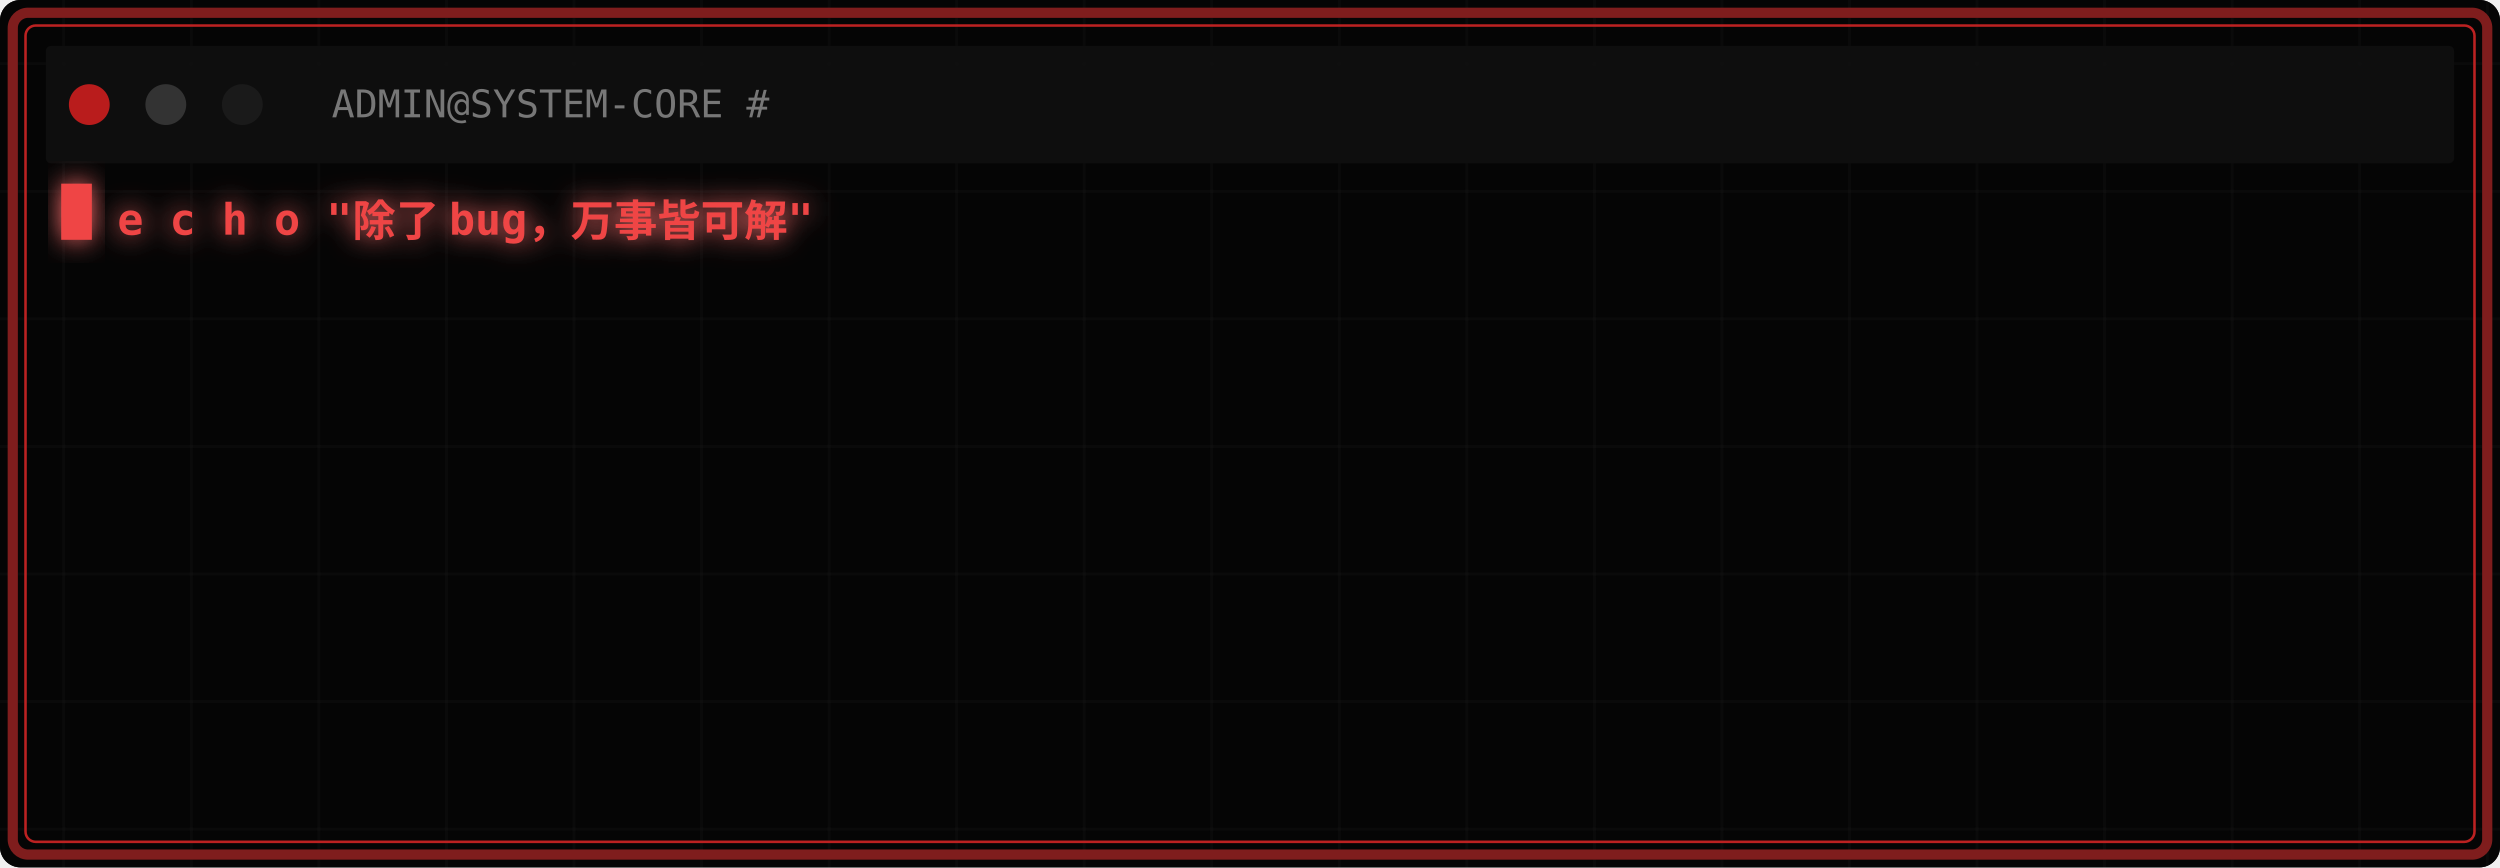
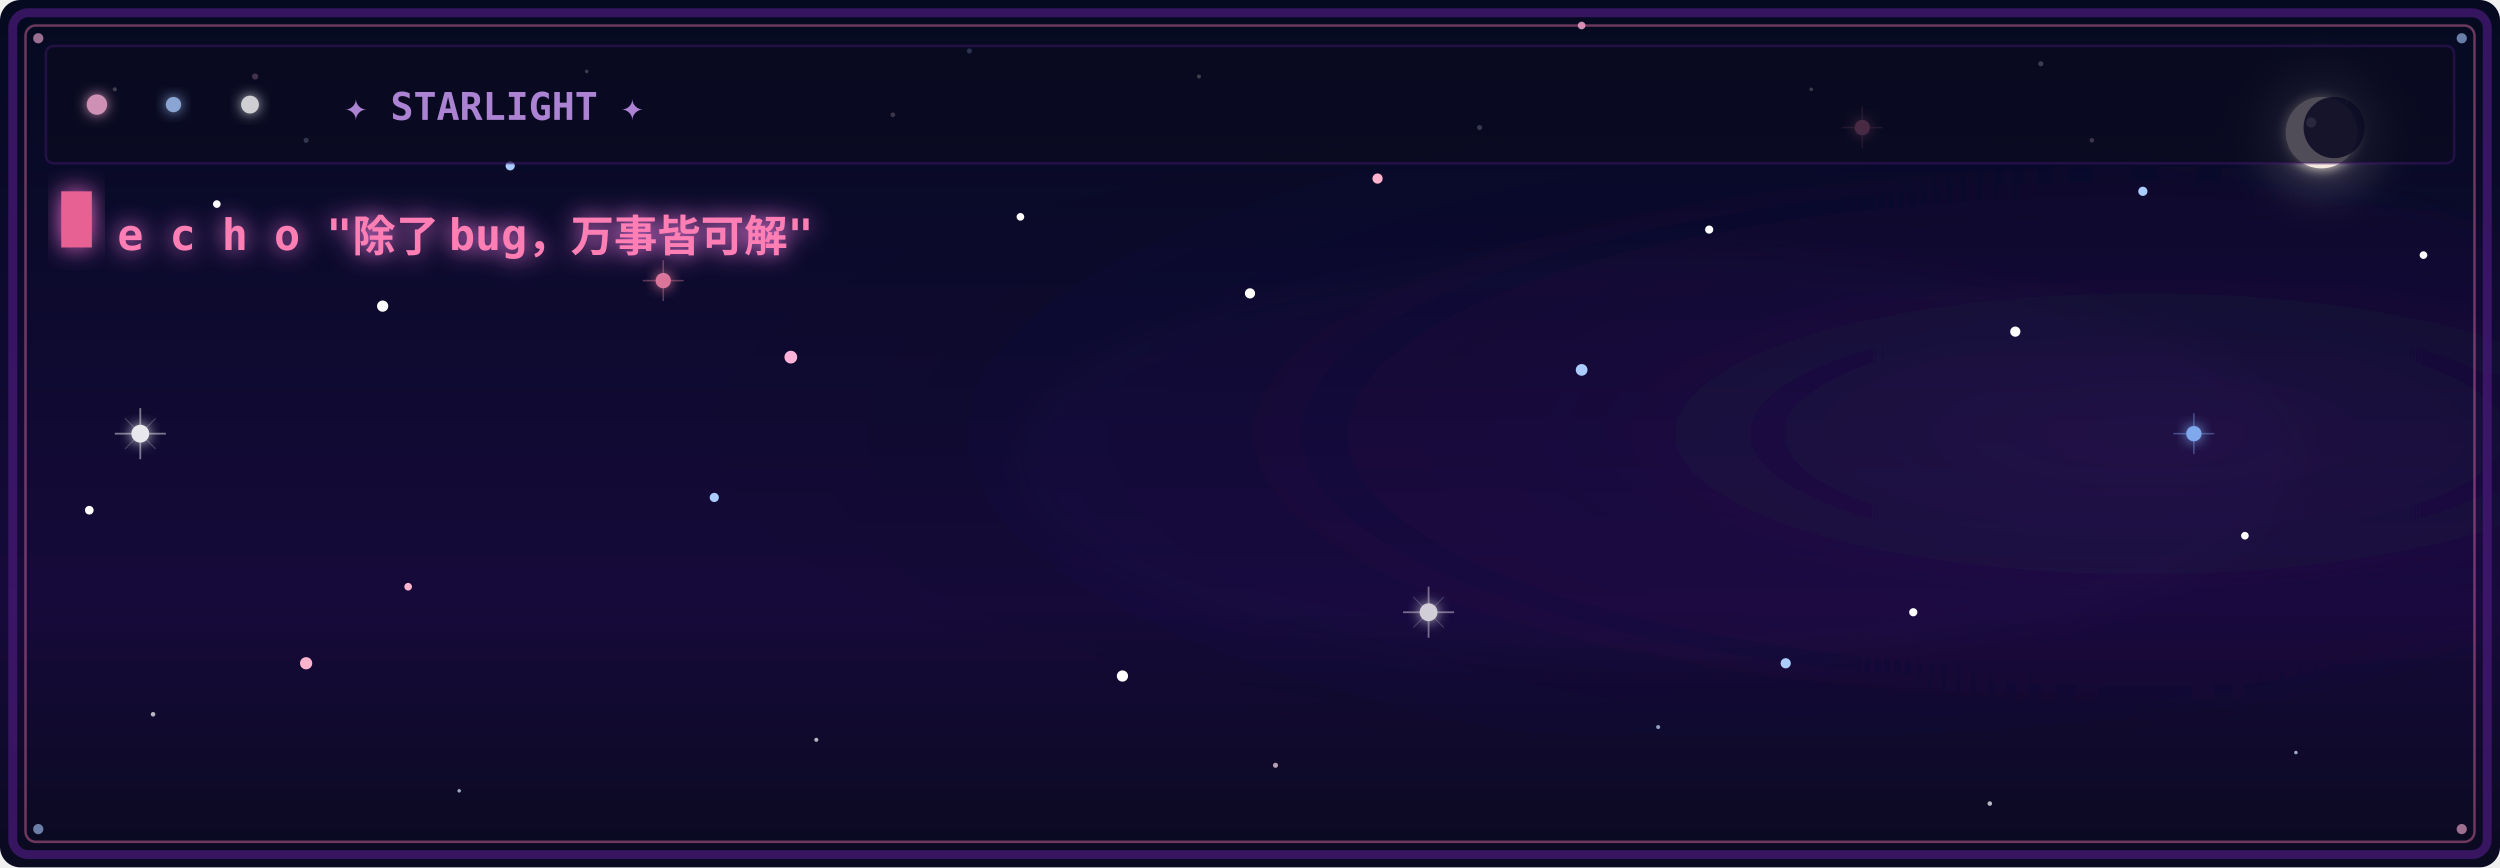
<svg xmlns="http://www.w3.org/2000/svg" width="980" height="340">
  <defs>
-     <filter id="redGlow" x="-40%" y="-40%" width="180%" height="180%">
-       <feGaussianBlur stdDeviation="5" result="blurRed" />
-       <feColorMatrix in="blurRed" type="matrix" values="1 0 0 0 0.8                 0 1 0 0 0.1                 0 0 1 0 0.1                 0 0 0 1 0" />
+     <linearGradient id="skyGrad" x1="0" y1="0" x2="0" y2="1">
+       <stop offset="0%" stop-color="#050a20" />
+       <stop offset="35%" stop-color="#0d0a2e" />
+       <stop offset="70%" stop-color="#160a3a" />
+       <stop offset="100%" stop-color="#0a0a20" />
+     </linearGradient>
+     <radialGradient id="galaxyGrad" cx="0.7" cy="0.5" r="0.8">
+       <stop offset="0%" stop-color="#6a3a9a" stop-opacity="0.15" />
+       <stop offset="40%" stop-color="#3a1a6a" stop-opacity="0.08" />
+       <stop offset="100%" stop-color="#0a0a20" stop-opacity="0" />
+     </radialGradient>
+     <filter id="pinkGlow" x="-40%" y="-40%" width="180%" height="180%">
+       <feGaussianBlur stdDeviation="4.5" result="blur" />
+       <feColorMatrix in="blur" type="matrix" values="1 0 0 0 0.5                 0 0.6 0 0 0.1                 0 0 1 0 0.4                 0 0 0 1 0" />
      <feMerge>
        <feMergeNode />
        <feMergeNode in="SourceGraphic" />
      </feMerge>
    </filter>
-     <pattern id="darkMetal" width="50" height="50" patternUnits="userSpaceOnUse">
-       <rect width="50" height="50" fill="#050505" />
-       <line x1="0" y1="25" x2="50" y2="25" stroke="#181818" stroke-width="1" opacity="0.35" />
-       <line x1="25" y1="0" x2="25" y2="50" stroke="#181818" stroke-width="1" opacity="0.35" />
-     </pattern>
+     <filter id="starGlow" x="-60%" y="-60%" width="220%" height="220%">
+       <feGaussianBlur stdDeviation="2.5" result="blur" />
+       <feMerge>
+         <feMergeNode />
+         <feMergeNode in="SourceGraphic" />
+       </feMerge>
+     </filter>
+     <filter id="softGlow" x="-40%" y="-40%" width="180%" height="180%">
+       <feGaussianBlur stdDeviation="6" />
+     </filter>
+     <g id="bigStar">
+       <circle cx="0" cy="0" r="3.5" fill="#ffffff" filter="url(#starGlow)" />
+       <line x1="-10" y1="0" x2="10" y2="0" stroke="#ffffff" stroke-width="0.7" opacity="0.5" />
+       <line x1="0" y1="-10" x2="0" y2="10" stroke="#ffffff" stroke-width="0.7" opacity="0.5" />
+       <line x1="-6" y1="-6" x2="6" y2="6" stroke="#ffffff" stroke-width="0.4" opacity="0.25" />
+       <line x1="-6" y1="6" x2="6" y2="-6" stroke="#ffffff" stroke-width="0.4" opacity="0.25" />
+     </g>
+     <g id="bigStarPink">
+       <circle cx="0" cy="0" r="3" fill="#ff8aae" filter="url(#starGlow)" />
+       <line x1="-8" y1="0" x2="8" y2="0" stroke="#ff8aae" stroke-width="0.6" opacity="0.4" />
+       <line x1="0" y1="-8" x2="0" y2="8" stroke="#ff8aae" stroke-width="0.6" opacity="0.4" />
+     </g>
+     <g id="bigStarBlue">
+       <circle cx="0" cy="0" r="3" fill="#8ab8ff" filter="url(#starGlow)" />
+       <line x1="-8" y1="0" x2="8" y2="0" stroke="#8ab8ff" stroke-width="0.6" opacity="0.4" />
+       <line x1="0" y1="-8" x2="0" y2="8" stroke="#8ab8ff" stroke-width="0.6" opacity="0.4" />
+     </g>
  </defs>
-   <rect width="980" height="340" rx="8" fill="#020202" />
-   <rect width="980" height="340" rx="8" fill="url(#darkMetal)" opacity="0.9" />
-   <rect x="5" y="5" width="970" height="330" rx="6" stroke="#7f1d1d" stroke-width="4" fill="none" />
-   <rect x="10" y="10" width="960" height="320" rx="4" stroke="#dc2626" stroke-width="1" fill="none" opacity="0.85" />
-   <rect x="18" y="18" width="944" height="46" rx="2" fill="#0f0f0f" opacity="0.95" />
-   <circle cx="35" cy="41" r="8" fill="#b91c1c" />
-   <circle cx="65" cy="41" r="8" fill="#333333" />
-   <circle cx="95" cy="41" r="8" fill="#1a1a1a" />
-   <text x="130" y="46" fill="#777777" font-size="15" font-family="Consolas,Menlo,monospace">ADMIN@SYSTEM-CORE # </text>
-   <rect x="24" y="72" width="12" height="22" fill="#ef4444" filter="url(#redGlow)">
-     <animate attributeName="opacity" values="1;0;1" dur="0.4s" repeatCount="indefinite" />
+   <rect width="980" height="340" rx="8" fill="url(#skyGrad)" />
+   <ellipse cx="680" cy="170" rx="400" ry="120" fill="url(#galaxyGrad)" filter="url(#softGlow)" />
+   <ellipse cx="650" cy="180" rx="250" ry="80" fill="#4a2a7a" opacity="0.06" filter="url(#softGlow)" />
+   <g opacity="0.7">
+     <circle cx="45" cy="35" r="0.8" fill="#ffffff">
+       <animate attributeName="opacity" values="0.7;0.15;0.7" dur="4.2s" begin="0s" repeatCount="indefinite" />
+     </circle>
+     <circle cx="120" cy="55" r="1" fill="#ccddff">
+       <animate attributeName="opacity" values="0.6;0.1;0.6" dur="3.8s" begin="1.2s" repeatCount="indefinite" />
+     </circle>
+     <circle cx="230" cy="28" r="0.7" fill="#ffffff">
+       <animate attributeName="opacity" values="0.7;0.2;0.7" dur="5s" begin="0.5s" repeatCount="indefinite" />
+     </circle>
+     <circle cx="350" cy="45" r="0.9" fill="#ffddee">
+       <animate attributeName="opacity" values="0.6;0.1;0.6" dur="4.5s" begin="2s" repeatCount="indefinite" />
+     </circle>
+     <circle cx="470" cy="30" r="0.8" fill="#ffffff">
+       <animate attributeName="opacity" values="0.7;0.2;0.7" dur="3.5s" begin="0.8s" repeatCount="indefinite" />
+     </circle>
+     <circle cx="580" cy="50" r="1" fill="#ddeeff">
+       <animate attributeName="opacity" values="0.6;0.15;0.6" dur="4.8s" begin="1.5s" repeatCount="indefinite" />
+     </circle>
+     <circle cx="710" cy="35" r="0.7" fill="#ffffff">
+       <animate attributeName="opacity" values="0.7;0.1;0.7" dur="3.9s" begin="0.3s" repeatCount="indefinite" />
+     </circle>
+     <circle cx="820" cy="55" r="0.9" fill="#ffddee">
+       <animate attributeName="opacity" values="0.6;0.2;0.6" dur="4.1s" begin="1.8s" repeatCount="indefinite" />
+     </circle>
+     <circle cx="920" cy="40" r="0.8" fill="#ccddff">
+       <animate attributeName="opacity" values="0.7;0.15;0.7" dur="4.6s" begin="0.6s" repeatCount="indefinite" />
+     </circle>
+     <circle cx="60" cy="280" r="0.9" fill="#ffffff">
+       <animate attributeName="opacity" values="0.6;0.1;0.6" dur="3.7s" begin="2.2s" repeatCount="indefinite" />
+     </circle>
+     <circle cx="180" cy="310" r="0.7" fill="#ddeeff">
+       <animate attributeName="opacity" values="0.7;0.2;0.7" dur="4.3s" begin="0.9s" repeatCount="indefinite" />
+     </circle>
+     <circle cx="320" cy="290" r="0.8" fill="#ffffff">
+       <animate attributeName="opacity" values="0.6;0.15;0.6" dur="5.2s" begin="1.3s" repeatCount="indefinite" />
+     </circle>
+     <circle cx="500" cy="300" r="1" fill="#ffddee">
+       <animate attributeName="opacity" values="0.7;0.1;0.7" dur="3.4s" begin="0.4s" repeatCount="indefinite" />
+     </circle>
+     <circle cx="650" cy="285" r="0.8" fill="#ccddff">
+       <animate attributeName="opacity" values="0.6;0.2;0.6" dur="4.7s" begin="1.6s" repeatCount="indefinite" />
+     </circle>
+     <circle cx="780" cy="315" r="0.9" fill="#ffffff">
+       <animate attributeName="opacity" values="0.7;0.15;0.7" dur="3.9s" begin="0.7s" repeatCount="indefinite" />
+     </circle>
+     <circle cx="900" cy="295" r="0.7" fill="#ddeeff">
+       <animate attributeName="opacity" values="0.6;0.1;0.6" dur="4.4s" begin="2s" repeatCount="indefinite" />
+     </circle>
+   </g>
+   <g>
+     <circle cx="85" cy="80" r="1.5" fill="#ffffff">
+       <animate attributeName="opacity" values="1;0.2;1" dur="2.8s" begin="0s" repeatCount="indefinite" />
+     </circle>
+     <circle cx="200" cy="65" r="1.8" fill="#aaccff">
+       <animate attributeName="opacity" values="1;0.15;1" dur="3.2s" begin="1s" repeatCount="indefinite" />
+     </circle>
+     <circle cx="400" cy="85" r="1.5" fill="#ffffff">
+       <animate attributeName="opacity" values="0.9;0.2;0.9" dur="2.5s" begin="0.6s" repeatCount="indefinite" />
+     </circle>
+     <circle cx="540" cy="70" r="2" fill="#ffb3cc">
+       <animate attributeName="opacity" values="0.9;0.1;0.9" dur="3.5s" begin="1.8s" repeatCount="indefinite" />
+     </circle>
+     <circle cx="670" cy="90" r="1.6" fill="#ffffff">
+       <animate attributeName="opacity" values="1;0.2;1" dur="2.6s" begin="0.3s" repeatCount="indefinite" />
+     </circle>
+     <circle cx="840" cy="75" r="1.8" fill="#aaccff">
+       <animate attributeName="opacity" values="0.9;0.15;0.9" dur="3s" begin="1.2s" repeatCount="indefinite" />
+     </circle>
+     <circle cx="950" cy="100" r="1.5" fill="#ffffff">
+       <animate attributeName="opacity" values="1;0.2;1" dur="2.9s" begin="0.9s" repeatCount="indefinite" />
+     </circle>
+     <circle cx="35" cy="200" r="1.7" fill="#ffffff">
+       <animate attributeName="opacity" values="0.9;0.1;0.9" dur="3.1s" begin="1.5s" repeatCount="indefinite" />
+     </circle>
+     <circle cx="160" cy="230" r="1.5" fill="#ffb3cc">
+       <animate attributeName="opacity" values="1;0.2;1" dur="2.7s" begin="0.4s" repeatCount="indefinite" />
+     </circle>
+     <circle cx="280" cy="195" r="1.8" fill="#aaccff">
+       <animate attributeName="opacity" values="0.9;0.15;0.9" dur="3.3s" begin="1.9s" repeatCount="indefinite" />
+     </circle>
+     <circle cx="750" cy="240" r="1.6" fill="#ffffff">
+       <animate attributeName="opacity" values="1;0.2;1" dur="2.4s" begin="0.7s" repeatCount="indefinite" />
+     </circle>
+     <circle cx="880" cy="210" r="1.5" fill="#ffffff">
+       <animate attributeName="opacity" values="0.9;0.1;0.9" dur="3.6s" begin="1.1s" repeatCount="indefinite" />
+     </circle>
+   </g>
+   <g>
+     <circle cx="150" cy="120" r="2.2" fill="#ffffff">
+       <animate attributeName="opacity" values="1;0.1;1" dur="1.8s" begin="0s" repeatCount="indefinite" />
+     </circle>
+     <circle cx="310" cy="140" r="2.5" fill="#ffb3d9">
+       <animate attributeName="opacity" values="1;0.15;1" dur="2s" begin="0.8s" repeatCount="indefinite" />
+     </circle>
+     <circle cx="490" cy="115" r="2" fill="#ffffff">
+       <animate attributeName="opacity" values="0.9;0.1;0.9" dur="1.6s" begin="0.4s" repeatCount="indefinite" />
+     </circle>
+     <circle cx="620" cy="145" r="2.3" fill="#aaccff">
+       <animate attributeName="opacity" values="1;0.2;1" dur="2.2s" begin="1.3s" repeatCount="indefinite" />
+     </circle>
+     <circle cx="790" cy="130" r="2" fill="#ffffff">
+       <animate attributeName="opacity" values="0.9;0.1;0.9" dur="1.7s" begin="0.6s" repeatCount="indefinite" />
+     </circle>
+     <circle cx="120" cy="260" r="2.4" fill="#ffb3cc">
+       <animate attributeName="opacity" values="1;0.15;1" dur="1.9s" begin="1.1s" repeatCount="indefinite" />
+     </circle>
+     <circle cx="440" cy="265" r="2.2" fill="#ffffff">
+       <animate attributeName="opacity" values="0.9;0.1;0.9" dur="2.1s" begin="0.2s" repeatCount="indefinite" />
+     </circle>
+     <circle cx="700" cy="260" r="2" fill="#aaccff">
+       <animate attributeName="opacity" values="1;0.2;1" dur="1.5s" begin="0.9s" repeatCount="indefinite" />
+     </circle>
+   </g>
+   <use href="#bigStar" x="55" y="170" opacity="0.9">
+     <animate attributeName="opacity" values="0.9;0.3;0.9" dur="2.5s" begin="0s" repeatCount="indefinite" />
+   </use>
+   <use href="#bigStarPink" x="260" y="110" opacity="0.85">
+     <animate attributeName="opacity" values="0.85;0.2;0.85" dur="2.8s" begin="1s" repeatCount="indefinite" />
+   </use>
+   <use href="#bigStarBlue" x="860" y="170" opacity="0.9">
+     <animate attributeName="opacity" values="0.9;0.25;0.9" dur="2.2s" begin="0.5s" repeatCount="indefinite" />
+   </use>
+   <use href="#bigStar" x="560" y="240" opacity="0.8">
+     <animate attributeName="opacity" values="0.8;0.2;0.8" dur="3s" begin="1.5s" repeatCount="indefinite" />
+   </use>
+   <use href="#bigStarPink" x="730" y="50" opacity="0.85">
+     <animate attributeName="opacity" values="0.85;0.3;0.85" dur="2.6s" begin="0.7s" repeatCount="indefinite" />
+   </use>
+   <g transform="translate(910, 52)">
+     <circle cx="0" cy="0" r="28" fill="#ffeedd" opacity="0.08" filter="url(#softGlow)" />
+     <circle cx="0" cy="0" r="18" fill="#ffeedd" opacity="0.15" filter="url(#softGlow)" />
+     <circle cx="0" cy="0" r="14" fill="#fff5e6" filter="url(#starGlow)" opacity="0.95" />
+     <circle cx="5" cy="-2" r="12" fill="#0d0a2e" opacity="0.85" />
+     <circle cx="-4" cy="-4" r="2" fill="#ffffff" opacity="0.3" />
+   </g>
+   <g>
+     <circle cx="100" cy="30" r="1.2" fill="#ffb3d9" opacity="0.8">
+       <animate attributeName="cy" values="30;340" dur="6s" begin="0s" repeatCount="indefinite" />
+       <animate attributeName="cx" values="100;110;95;105;100" dur="6s" begin="0s" repeatCount="indefinite" />
+       <animate attributeName="opacity" values="0.8;0" dur="6s" begin="0s" repeatCount="indefinite" />
+     </circle>
+     <circle cx="380" cy="20" r="1" fill="#aaccff" opacity="0.7">
+       <animate attributeName="cy" values="20;340" dur="7s" begin="1s" repeatCount="indefinite" />
+       <animate attributeName="cx" values="380;390;375;385;380" dur="7s" begin="1s" repeatCount="indefinite" />
+       <animate attributeName="opacity" values="0.7;0" dur="7s" begin="1s" repeatCount="indefinite" />
+     </circle>
+     <circle cx="620" cy="10" r="1.5" fill="#ffb3d9" opacity="0.8">
+       <animate attributeName="cy" values="10;340" dur="5.5s" begin="0.5s" repeatCount="indefinite" />
+       <animate attributeName="cx" values="620;630;615;625;620" dur="5.5s" begin="0.5s" repeatCount="indefinite" />
+       <animate attributeName="opacity" values="0.8;0" dur="5.5s" begin="0.5s" repeatCount="indefinite" />
+     </circle>
+     <circle cx="800" cy="25" r="1" fill="#ffffff" opacity="0.7">
+       <animate attributeName="cy" values="25;340" dur="6.5s" begin="1.5s" repeatCount="indefinite" />
+       <animate attributeName="cx" values="800;810;795;805;800" dur="6.5s" begin="1.5s" repeatCount="indefinite" />
+       <animate attributeName="opacity" values="0.7;0" dur="6.5s" begin="1.5s" repeatCount="indefinite" />
+     </circle>
+   </g>
+   <rect x="5" y="5" width="970" height="330" rx="6" stroke="#4a1a7a" stroke-width="3.5" fill="none" opacity="0.7" />
+   <rect x="10" y="10" width="960" height="320" rx="4" stroke="#ff7eb3" stroke-width="1" fill="none" opacity="0.4" />
+   <g opacity="0.6">
+     <circle cx="15" cy="15" r="2" fill="#ffb3d9">
+       <animate attributeName="opacity" values="0.6;0.1;0.6" dur="1.5s" repeatCount="indefinite" />
+     </circle>
+     <circle cx="965" cy="15" r="2" fill="#aaccff">
+       <animate attributeName="opacity" values="0.6;0.1;0.6" dur="1.8s" repeatCount="indefinite" />
+     </circle>
+     <circle cx="15" cy="325" r="2" fill="#aaccff">
+       <animate attributeName="opacity" values="0.6;0.1;0.6" dur="1.6s" repeatCount="indefinite" />
+     </circle>
+     <circle cx="965" cy="325" r="2" fill="#ffb3d9">
+       <animate attributeName="opacity" values="0.6;0.1;0.6" dur="1.9s" repeatCount="indefinite" />
+     </circle>
+   </g>
+   <rect x="18" y="18" width="944" height="46" rx="3" fill="#0a0a20" opacity="0.7" />
+   <rect x="18" y="18" width="944" height="46" rx="3" stroke="#4a1a7a" stroke-width="1" fill="none" opacity="0.4" />
+   <g opacity="0.8">
+     <circle cx="38" cy="41" r="4" fill="#ffb3d9" filter="url(#starGlow)">
+       <animate attributeName="opacity" values="0.8;0.2;0.8" dur="1.2s" repeatCount="indefinite" />
+     </circle>
+     <circle cx="68" cy="41" r="3" fill="#aaccff" filter="url(#starGlow)">
+       <animate attributeName="opacity" values="0.7;0.15;0.7" dur="1.5s" repeatCount="indefinite" />
+     </circle>
+     <circle cx="98" cy="41" r="3.5" fill="#ffffff" filter="url(#starGlow)">
+       <animate attributeName="opacity" values="0.9;0.2;0.9" dur="1s" repeatCount="indefinite" />
+     </circle>
+   </g>
+   <text x="135" y="47" fill="#d4a0ff" font-size="15" font-family="Consolas,Menlo,monospace" font-weight="bold" opacity="0.8">
+     ✦ STARLIGHT ✦
+   </text>
+   <g font-family="Consolas,Menlo,monospace" font-size="17" fill="#ff7eb3" filter="url(#pinkGlow)" font-weight="bold">
+     <text x="46" y="98">
+       <tspan opacity="0">
+         <animate attributeName="opacity" to="1" begin="0.1s" fill="freeze" />e</tspan>
+       <tspan opacity="0">
+         <animate attributeName="opacity" to="1" begin="0.2s" fill="freeze" />c</tspan>
+       <tspan opacity="0">
+         <animate attributeName="opacity" to="1" begin="0.3s" fill="freeze" />h</tspan>
+       <tspan opacity="0">
+         <animate attributeName="opacity" to="1" begin="0.4s" fill="freeze" />o</tspan>
+       <tspan> "除了 bug，万事皆可解"</tspan>
+     </text>
+     <text x="46" y="140" opacity="0">
+       <animate attributeName="opacity" from="0" to="1" begin="2.8s" dur="0.3s" fill="freeze" />
+       echo "头发常在，代码不改"
+     </text>
+     <text x="46" y="182" opacity="0">
+       <animate attributeName="opacity" from="0" to="1" begin="4.8s" dur="0.3s" fill="freeze" />
+       echo "需求千千万，逻辑第一条"
+     </text>
+     <text x="46" y="224" opacity="0">
+       <animate attributeName="opacity" from="0" to="1" begin="6.8s" dur="0.3s" fill="freeze" />
+       echo "人生无缓存，凡事皆重构"
+     </text>
+   </g>
+   <rect x="24" y="75" width="12" height="22" fill="#ff6b9d" filter="url(#pinkGlow)" opacity="0.9">
+     <animate attributeName="opacity" values="0.9;0;0.9" dur="0.5s" repeatCount="indefinite" />
  </rect>
-   <g font-family="Consolas,Menlo,monospace" font-size="17" fill="#ef4444" filter="url(#redGlow)" font-weight="bold">
-     <text x="46" y="92">
-       <tspan opacity="0">
-         <animate to="1" begin="0.1s" fill="freeze" />e</tspan>
-       <tspan opacity="0">
-         <animate to="1" begin="0.2s" fill="freeze" />c</tspan>
-       <tspan opacity="0">
-         <animate to="1" begin="0.3s" fill="freeze" />h</tspan>
-       <tspan opacity="0">
-         <animate to="1" begin="0.4s" fill="freeze" />o</tspan>
-       <tspan> "除了 bug，万事皆可解"</tspan>
-     </text>
-     <text x="46" y="134" opacity="0">
-       <animate from="0" to="1" begin="2.8s" dur="0.05s" fill="freeze" />
-       echo "头发常在，代码不改"
-     </text>
-     <text x="46" y="176" opacity="0">
-       <animate from="0" to="1" begin="4.8s" dur="0.05s" fill="freeze" />
-       echo "需求千千万，逻辑第一条"
-     </text>
-     <text x="46" y="218" opacity="0">
-       <animate from="0" to="1" begin="6.8s" dur="0.05s" fill="freeze" />
-       echo "人生无缓存，凡事皆重构"
-     </text>
-   </g>
</svg>
